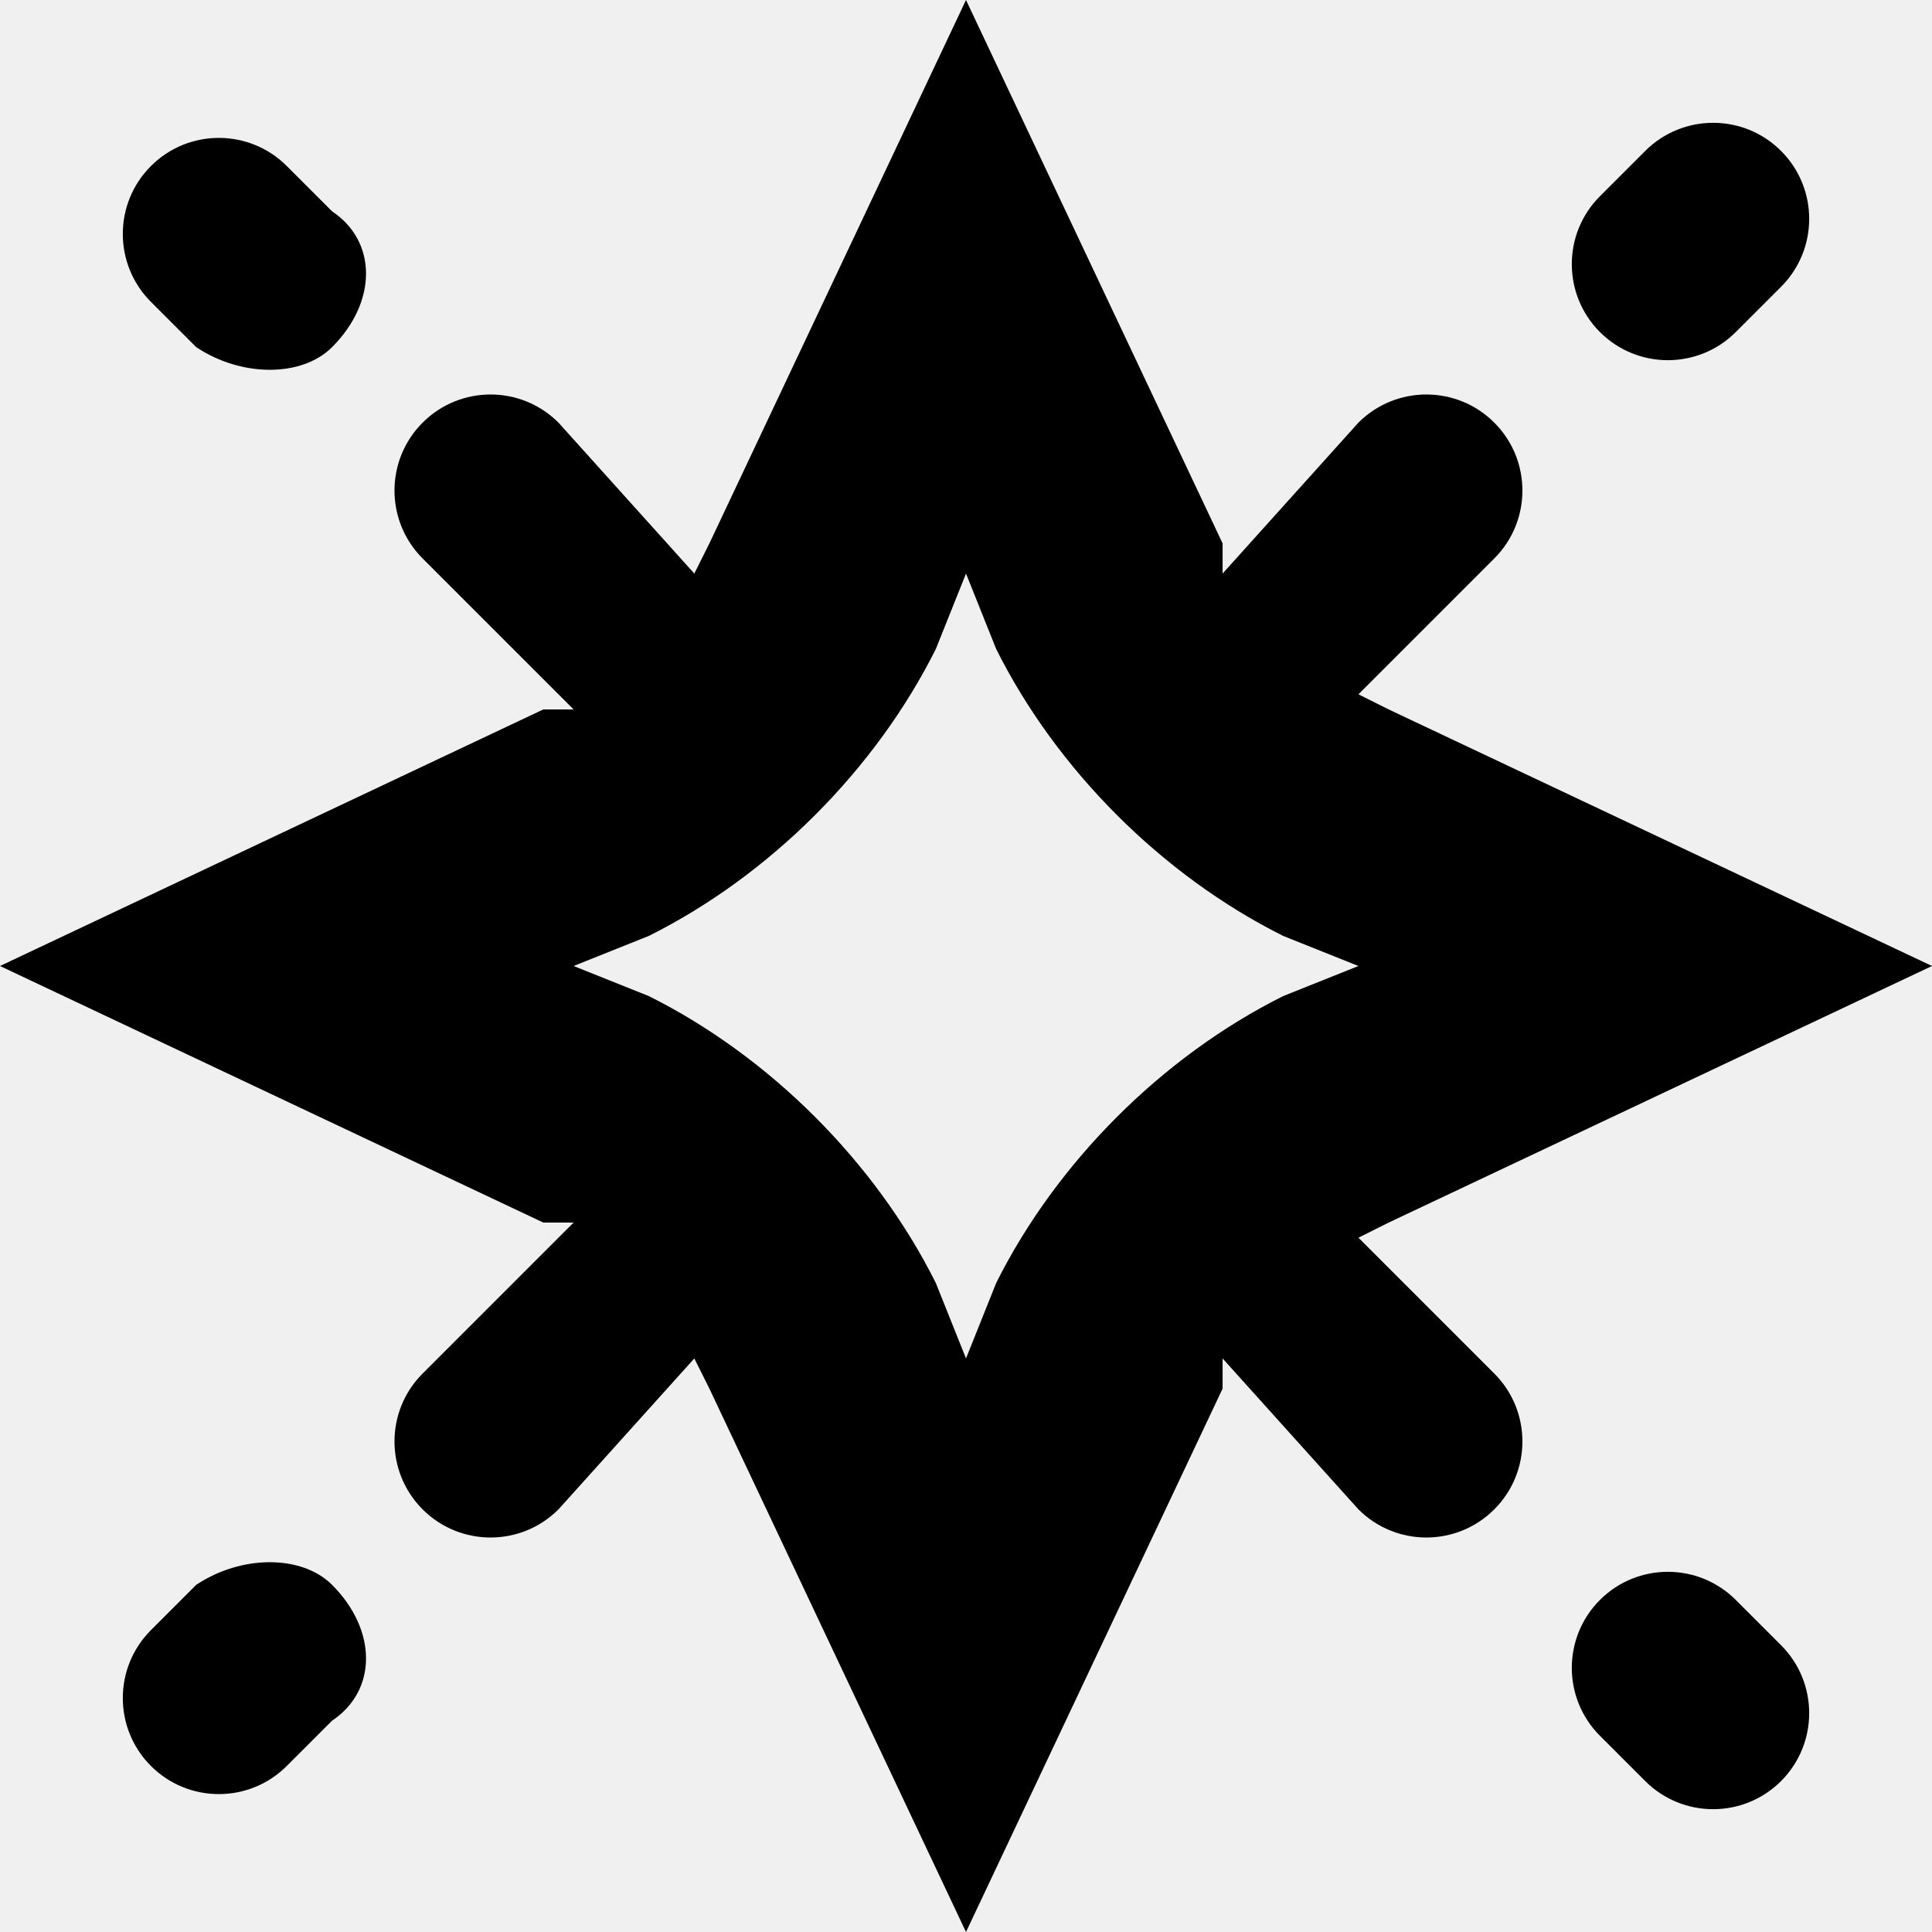
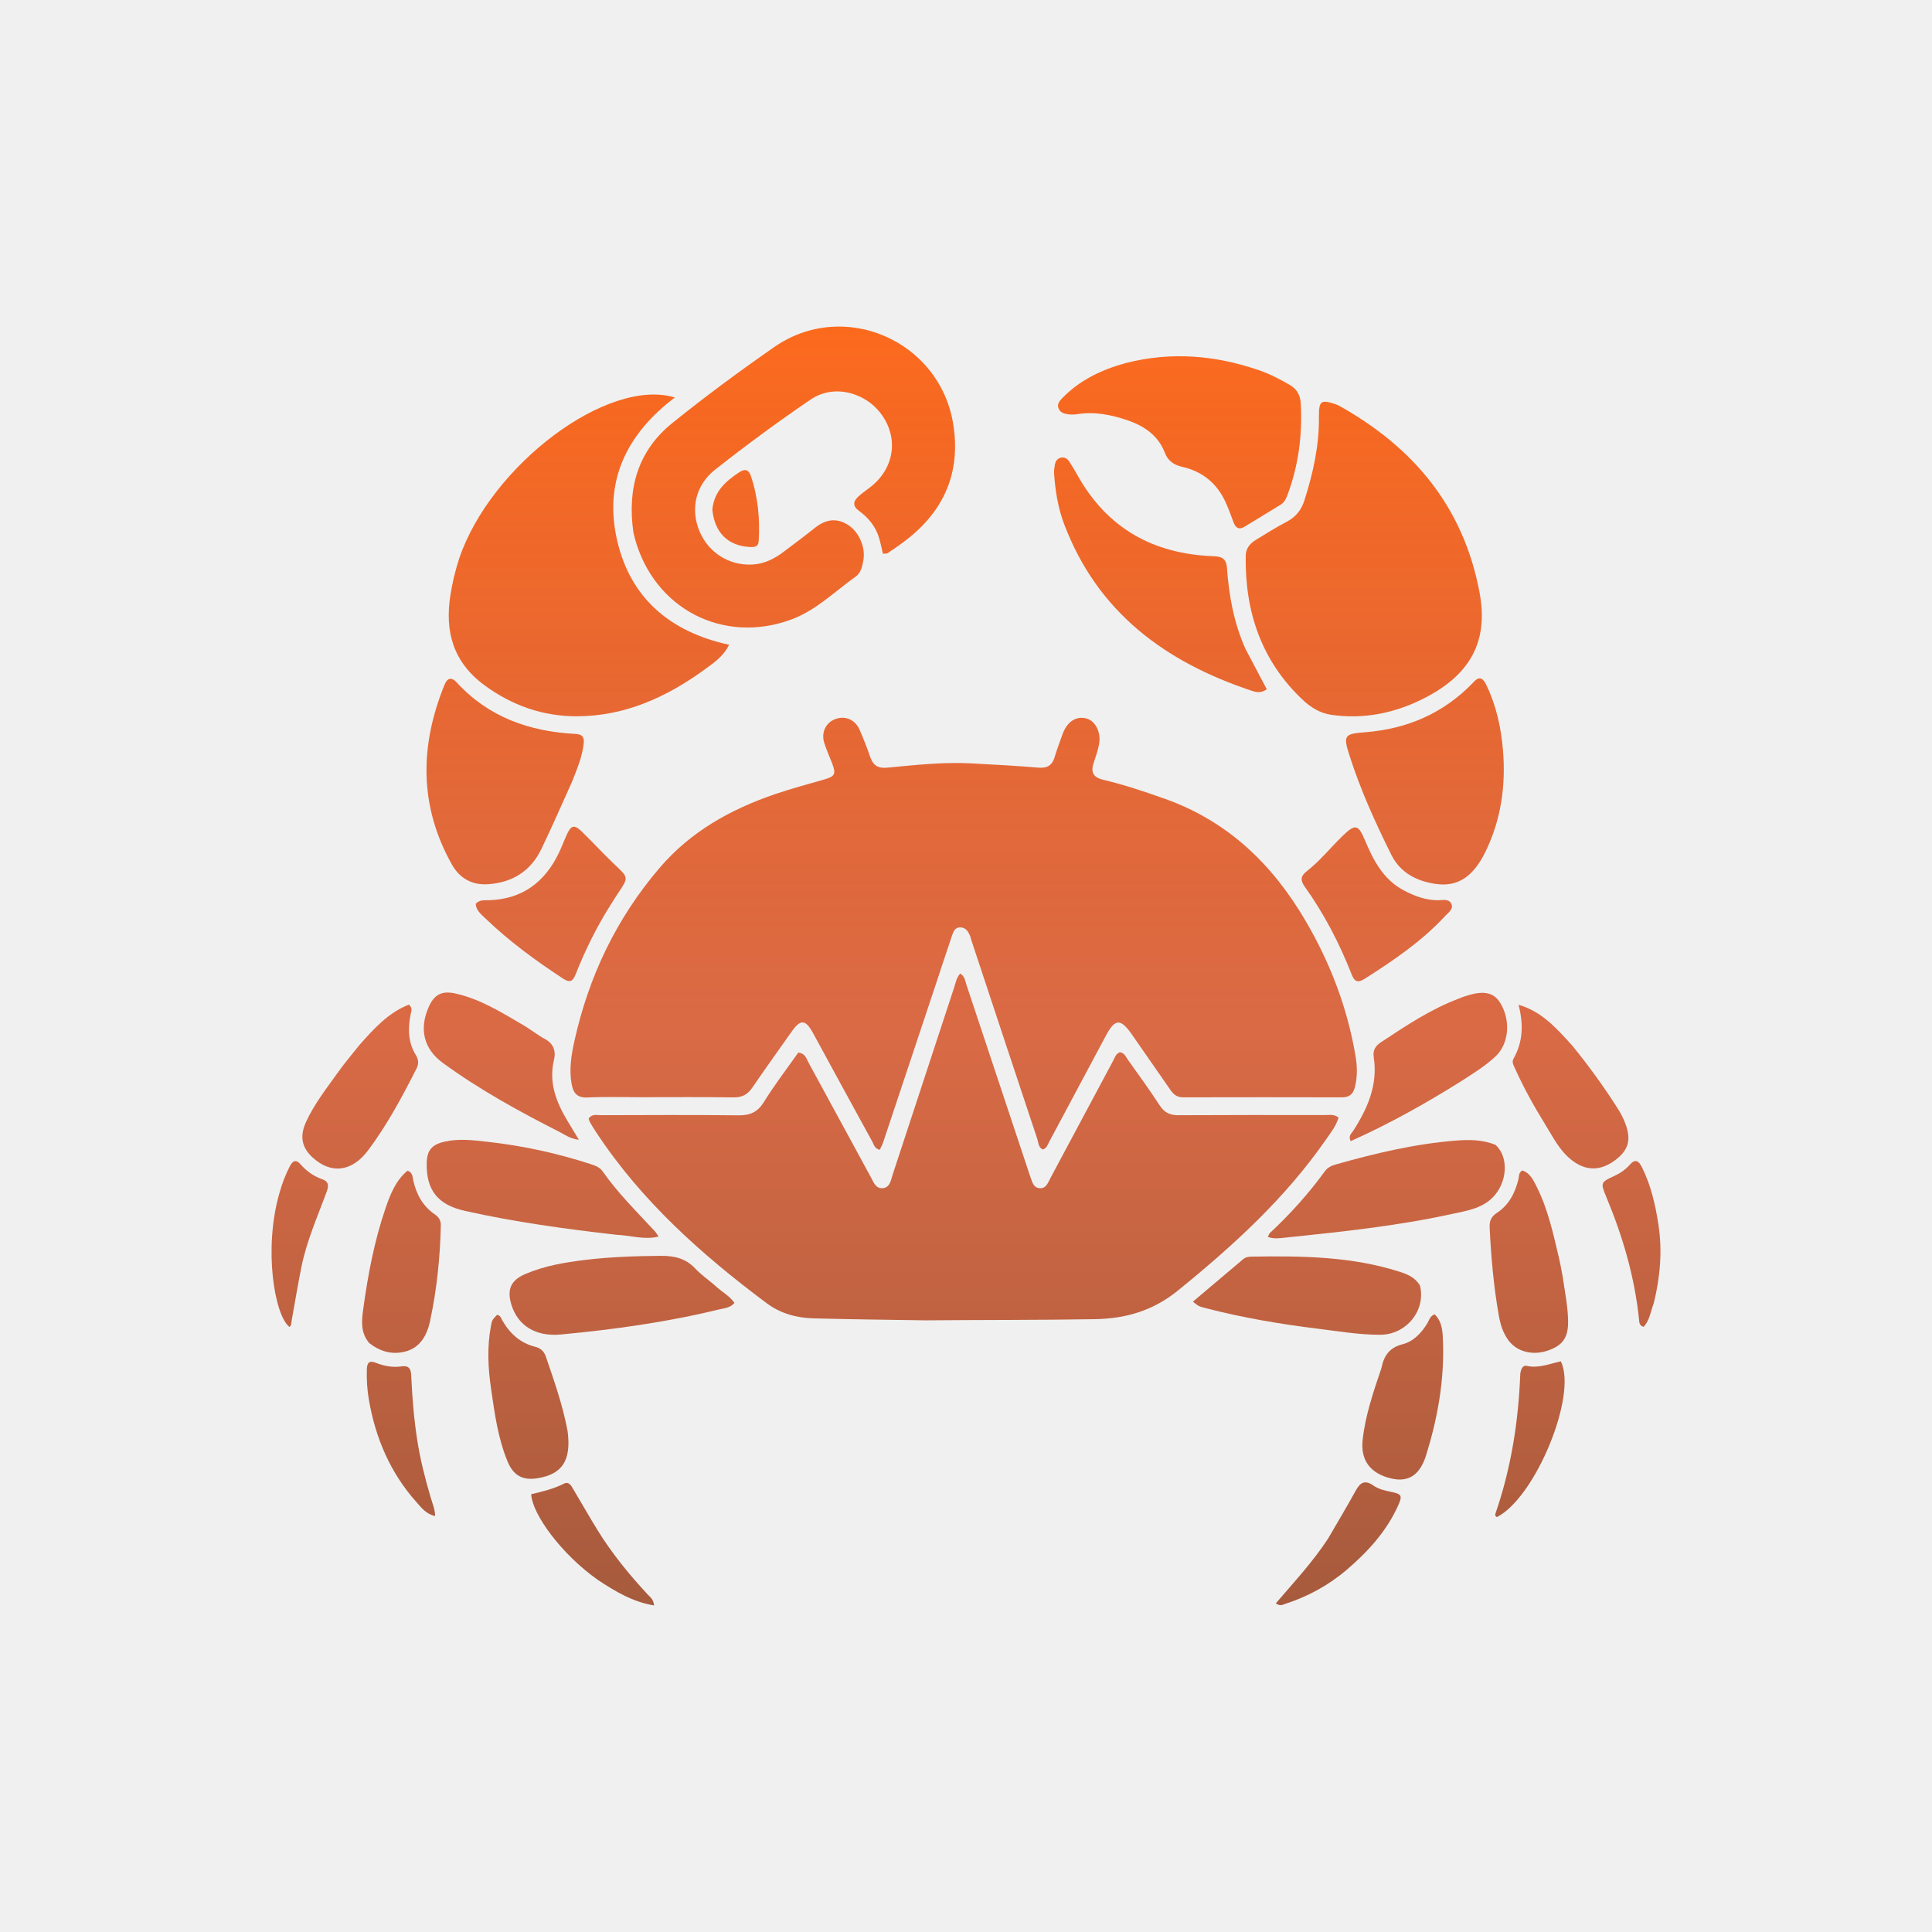
- <svg xmlns="http://www.w3.org/2000/svg" viewBox="0 0 128 128">
-   <path fill-rule="evenodd" d="M81 36 64 0 47 36l-1 2-9-10a6 6 0 0 0-9 9l10 10h-2L0 64l36 17h2L28 91a6 6 0 1 0 9 9l9-10 1 2 17 36 17-36v-2l9 10a6 6 0 1 0 9-9l-9-9 2-1 36-17-36-17-2-1 9-9a6 6 0 1 0-9-9l-9 10v-2Zm-17 2-2 5c-4 8-11 15-19 19l-5 2 5 2c8 4 15 11 19 19l2 5 2-5c4-8 11-15 19-19l5-2-5-2c-8-4-15-11-19-19l-2-5Z" clip-rule="evenodd" />
-   <path d="M118 19a6 6 0 0 0-9-9l-3 3a6 6 0 1 0 9 9l3-3Zm-96 4c-2 2-6 2-9 0l-3-3a6 6 0 1 1 9-9l3 3c3 2 3 6 0 9Zm0 82c-2-2-6-2-9 0l-3 3a6 6 0 1 0 9 9l3-3c3-2 3-6 0-9Zm96 4a6 6 0 0 1-9 9l-3-3a6 6 0 1 1 9-9l3 3Z" />
-   <style>path{fill:#000}@media (prefers-color-scheme:dark){path{fill:#fff}}</style>
+ <svg xmlns="http://www.w3.org/2000/svg" xmlns:xlink="http://www.w3.org/1999/xlink" width="1000mm" height="1000mm" viewBox="0 0 1000 1000" version="1.1" id="svg1" xml:space="preserve">
+   <defs id="defs1">
+     <linearGradient id="linearGradient43">
+       <stop style="stop-color:#ff6a1a;stop-opacity:1;" offset="0" id="stop44" />
+       <stop style="stop-color:#d34516;stop-opacity:0.784;" offset="0.546" id="stop46" />
+       <stop style="stop-color:#8c2f0a;stop-opacity:0.784;" offset="1" id="stop47" />
+     </linearGradient>
+     <linearGradient xlink:href="#linearGradient43" id="linearGradient45" x1="515.431" y1="183.013" x2="515.431" y2="854.633" gradientUnits="userSpaceOnUse" />
+     <linearGradient xlink:href="#linearGradient43" id="linearGradient35" gradientUnits="userSpaceOnUse" x1="515.431" y1="183.013" x2="515.431" y2="854.633" />
+     <linearGradient xlink:href="#linearGradient43" id="linearGradient36" gradientUnits="userSpaceOnUse" x1="515.431" y1="183.013" x2="515.431" y2="854.633" />
+     <linearGradient xlink:href="#linearGradient43" id="linearGradient38" gradientUnits="userSpaceOnUse" x1="515.431" y1="183.013" x2="515.431" y2="854.633" />
+     <linearGradient xlink:href="#linearGradient43" id="linearGradient39" gradientUnits="userSpaceOnUse" x1="515.431" y1="183.013" x2="515.431" y2="854.633" />
+     <linearGradient xlink:href="#linearGradient43" id="linearGradient40" gradientUnits="userSpaceOnUse" x1="515.431" y1="183.013" x2="515.431" y2="854.633" />
+     <linearGradient xlink:href="#linearGradient43" id="linearGradient41" gradientUnits="userSpaceOnUse" x1="515.431" y1="183.013" x2="515.431" y2="854.633" />
+     <linearGradient xlink:href="#linearGradient43" id="linearGradient44" gradientUnits="userSpaceOnUse" x1="515.431" y1="183.013" x2="515.431" y2="854.633" />
+     <linearGradient xlink:href="#linearGradient43" id="linearGradient46" gradientUnits="userSpaceOnUse" x1="515.431" y1="183.013" x2="515.431" y2="854.633" />
+     <linearGradient xlink:href="#linearGradient43" id="linearGradient47" gradientUnits="userSpaceOnUse" x1="515.431" y1="183.013" x2="515.431" y2="854.633" />
+     <linearGradient xlink:href="#linearGradient43" id="linearGradient48" gradientUnits="userSpaceOnUse" x1="515.431" y1="183.013" x2="515.431" y2="854.633" />
+     <linearGradient xlink:href="#linearGradient43" id="linearGradient49" gradientUnits="userSpaceOnUse" x1="515.431" y1="183.013" x2="515.431" y2="854.633" />
+     <linearGradient xlink:href="#linearGradient43" id="linearGradient50" gradientUnits="userSpaceOnUse" x1="515.431" y1="183.013" x2="515.431" y2="854.633" />
+     <linearGradient xlink:href="#linearGradient43" id="linearGradient51" gradientUnits="userSpaceOnUse" x1="515.431" y1="183.013" x2="515.431" y2="854.633" />
+     <linearGradient xlink:href="#linearGradient43" id="linearGradient52" gradientUnits="userSpaceOnUse" x1="515.431" y1="183.013" x2="515.431" y2="854.633" />
+     <linearGradient xlink:href="#linearGradient43" id="linearGradient53" gradientUnits="userSpaceOnUse" x1="515.431" y1="183.013" x2="515.431" y2="854.633" />
+     <linearGradient xlink:href="#linearGradient43" id="linearGradient54" gradientUnits="userSpaceOnUse" x1="515.431" y1="183.013" x2="515.431" y2="854.633" />
+     <linearGradient xlink:href="#linearGradient43" id="linearGradient55" gradientUnits="userSpaceOnUse" x1="515.431" y1="183.013" x2="515.431" y2="854.633" />
+     <linearGradient xlink:href="#linearGradient43" id="linearGradient56" gradientUnits="userSpaceOnUse" x1="515.431" y1="183.013" x2="515.431" y2="854.633" />
+     <linearGradient xlink:href="#linearGradient43" id="linearGradient57" gradientUnits="userSpaceOnUse" x1="515.431" y1="183.013" x2="515.431" y2="854.633" />
+     <linearGradient xlink:href="#linearGradient43" id="linearGradient58" gradientUnits="userSpaceOnUse" x1="515.431" y1="183.013" x2="515.431" y2="854.633" />
+     <linearGradient xlink:href="#linearGradient43" id="linearGradient59" gradientUnits="userSpaceOnUse" x1="515.431" y1="183.013" x2="515.431" y2="854.633" />
+     <linearGradient xlink:href="#linearGradient43" id="linearGradient60" gradientUnits="userSpaceOnUse" x1="515.431" y1="183.013" x2="515.431" y2="854.633" />
+     <linearGradient xlink:href="#linearGradient43" id="linearGradient61" gradientUnits="userSpaceOnUse" x1="515.431" y1="183.013" x2="515.431" y2="854.633" />
+     <linearGradient xlink:href="#linearGradient43" id="linearGradient62" gradientUnits="userSpaceOnUse" x1="515.431" y1="183.013" x2="515.431" y2="854.633" />
+     <linearGradient xlink:href="#linearGradient43" id="linearGradient63" gradientUnits="userSpaceOnUse" x1="515.431" y1="183.013" x2="515.431" y2="854.633" />
+     <linearGradient xlink:href="#linearGradient43" id="linearGradient64" gradientUnits="userSpaceOnUse" x1="515.431" y1="183.013" x2="515.431" y2="854.633" />
+     <linearGradient xlink:href="#linearGradient43" id="linearGradient65" gradientUnits="userSpaceOnUse" x1="515.431" y1="183.013" x2="515.431" y2="854.633" />
+     <linearGradient xlink:href="#linearGradient43" id="linearGradient66" gradientUnits="userSpaceOnUse" x1="515.431" y1="183.013" x2="515.431" y2="854.633" />
+     <linearGradient xlink:href="#linearGradient43" id="linearGradient67" gradientUnits="userSpaceOnUse" x1="515.431" y1="183.013" x2="515.431" y2="854.633" />
+     <linearGradient xlink:href="#linearGradient43" id="linearGradient68" gradientUnits="userSpaceOnUse" x1="515.431" y1="183.013" x2="515.431" y2="854.633" />
+   </defs>
+   <g id="g7" transform="matrix(1.070377,0,0,1.070377,-51.70564,-55.33601)" style="fill:url(#linearGradient45);fill-opacity:1;stroke:none;stroke-opacity:1">
+     <path fill="#000000" opacity="1" stroke="none" d="m 358,582.275 c -8.831,0.007 -17.177,-0.284 -25.488,0.129 -5.268,0.261 -7.068,-2.26 -7.84,-6.804 -1.172,-6.893 -0.108,-13.645 1.353,-20.282 6.886,-31.29 20.281,-59.381 41.176,-83.871 14.999,-17.58 34.254,-28.297 55.675,-35.653 7.862,-2.7 15.918,-4.846 23.914,-7.143 5.263,-1.512 5.903,-2.652 3.899,-7.837 -1.26,-3.262 -2.702,-6.463 -3.775,-9.785 -1.611,-4.986 0.628,-9.773 5.143,-11.537 4.863,-1.9 9.727,0.078 11.925,5.115 1.863,4.269 3.592,8.612 5.082,13.023 1.382,4.094 3.722,5.722 8.206,5.297 13.414,-1.269 26.838,-2.796 40.352,-2.101 10.967,0.564 21.936,1.171 32.878,2.077 4.251,0.352 6.593,-1.111 7.791,-5.105 1.099,-3.663 2.454,-7.251 3.74,-10.856 2.216,-6.213 6.46,-9.085 11.524,-7.846 4.427,1.083 7.373,6.845 6.198,12.677 -0.622,3.087 -1.684,6.093 -2.665,9.097 -1.46,4.471 0.143,6.823 4.682,7.903 10.203,2.426 20.127,5.736 30.018,9.268 30.397,10.855 51.94,31.717 67.907,59.034 11.87,20.308 20.175,41.968 24.09,65.222 0.862,5.118 1.009,10.25 -0.359,15.351 -0.853,3.18 -2.711,4.692 -6.09,4.685 -25.66,-0.056 -51.319,-0.07 -76.979,-0.002 -2.912,0.008 -4.6,-1.439 -6.093,-3.599 -6.158,-8.905 -12.346,-17.789 -18.527,-26.678 -5.587,-8.034 -8.229,-7.872 -12.77,0.665 -9.073,17.056 -18.18,34.094 -27.308,51.121 -0.757,1.411 -1.17,3.198 -3.135,3.698 -2.144,-1.022 -2.029,-3.311 -2.621,-5.085 -10.687,-32.056 -21.295,-64.138 -31.916,-96.216 -0.209,-0.632 -0.308,-1.305 -0.56,-1.917 -0.853,-2.07 -1.96,-3.968 -4.494,-4.153 -2.84,-0.206 -3.619,2.059 -4.309,4.085 -2.791,8.193 -5.459,16.427 -8.192,24.64 -8.357,25.112 -16.717,50.224 -25.103,75.326 -0.406,1.214 -1.071,2.341 -1.598,3.47 -2.527,-0.481 -2.859,-2.564 -3.684,-4.067 -9.54,-17.37 -19.023,-34.772 -28.487,-52.184 -3.732,-6.867 -6.108,-7.059 -10.511,-0.79 -6.318,8.996 -12.76,17.907 -18.949,26.99 -2.291,3.362 -4.966,4.781 -9.113,4.721 -14.826,-0.215 -29.657,-0.083 -44.986,-0.082 z" id="path1" style="fill:url(#linearGradient35);fill-opacity:1;stroke:none;stroke-opacity:1" />
+     <path fill="#000000" opacity="1" stroke="none" d="m 496,690.17 c -18.491,-0.301 -36.485,-0.464 -54.47,-0.965 -8.123,-0.226 -15.909,-2.403 -22.495,-7.323 -31.532,-23.556 -60.668,-49.535 -82.509,-82.766 -1.006,-1.53 -1.969,-3.089 -2.893,-4.67 -0.323,-0.554 -0.466,-1.213 -0.687,-1.813 1.579,-2.409 3.926,-1.667 5.951,-1.671 22.166,-0.049 44.334,-0.191 66.497,0.07 5.588,0.066 9.214,-1.476 12.273,-6.408 5.154,-8.308 11.141,-16.1 16.653,-23.932 3.513,0.399 3.969,3.03 5.018,4.95 10.063,18.423 20.043,36.891 30.088,55.323 1.327,2.434 2.393,5.706 5.881,5.289 3.44,-0.411 3.78,-3.882 4.638,-6.485 9.955,-30.199 19.843,-60.421 29.775,-90.628 0.746,-2.269 1.138,-4.756 2.928,-6.68 2.264,1.435 2.368,3.568 2.971,5.374 9.958,29.852 19.877,59.718 29.805,89.58 0.315,0.948 0.579,1.917 0.955,2.84 0.983,2.409 1.297,5.645 4.52,6.001 3.329,0.368 4.219,-2.757 5.446,-5.049 10.071,-18.797 20.102,-37.615 30.161,-56.419 0.843,-1.576 1.316,-3.467 3.277,-4.254 2.171,0.199 2.867,2.108 3.879,3.533 5.21,7.336 10.524,14.608 15.42,22.151 2.28,3.513 4.98,4.781 9.055,4.758 23.665,-0.136 47.332,-0.087 70.998,-0.075 2.093,10e-4 4.325,-0.521 6.453,1.237 -1.196,4.103 -3.816,7.334 -6.137,10.68 -19.677,28.365 -44.859,51.271 -71.482,72.892 -12.048,9.784 -25.103,13.648 -40.496,13.902 -26.994,0.446 -53.983,0.319 -81.474,0.557 z" id="path2" style="fill:url(#linearGradient36);fill-opacity:1;stroke:none;stroke-opacity:1" />
+     <path fill="#000000" opacity="1" stroke="none" d="m 695.194,247.538 c 36.475,20.174 60.742,49.133 68.546,90.518 4.518,23.957 -4.416,40.617 -28.803,52.303 -13.422,6.432 -27.709,9.13 -42.669,7.033 -5.517,-0.773 -10.036,-3.539 -13.958,-7.227 -20.082,-18.889 -28.009,-42.644 -27.621,-69.672 0.051,-3.533 2.007,-5.95 4.823,-7.679 4.961,-3.046 9.903,-6.153 15.057,-8.843 4.453,-2.324 7.061,-5.747 8.558,-10.454 4.155,-13.064 7.098,-26.282 6.972,-40.112 -0.075,-8.209 0.976,-8.748 9.094,-5.869 z" id="path3" style="fill:url(#linearGradient38);fill-opacity:1;stroke:none;stroke-opacity:1" />
+     <path fill="#000000" opacity="1" stroke="none" d="m 270.41,321.6 c 15.302,-44.873 71.682,-87.514 104.238,-77.69 -23.358,17.66 -34.429,40.461 -27.961,68.908 6.42,28.232 25.744,44.467 54.179,50.671 -2.815,5.724 -7.328,8.669 -11.503,11.726 -18.512,13.555 -38.868,22.833 -62.17,22.853 -16.301,0.014 -31.233,-5.151 -44.647,-15.035 -15.153,-11.165 -19.221,-25.973 -16.429,-43.595 0.938,-5.919 2.302,-11.754 4.294,-17.838 z" id="path4" style="fill:url(#linearGradient39);fill-opacity:1;stroke:none;stroke-opacity:1" />
+     <path fill="#000000" opacity="1" stroke="none" d="m 354.584,309.054 c -3.027,-21.22 2.25,-39.402 18.817,-52.775 15.926,-12.855 32.452,-25.025 49.252,-36.724 33.736,-23.492 80.378,-3.108 86.672,37.651 3.553,23.006 -4.482,41.469 -22.784,55.602 -2.894,2.235 -5.926,4.294 -8.951,6.35 -0.471,0.32 -1.252,0.183 -2.325,0.308 -0.645,-2.664 -1.14,-5.244 -1.9,-7.743 -1.663,-5.468 -5.126,-9.688 -9.676,-13 -3.165,-2.304 -2.865,-4.61 -0.262,-6.954 1.726,-1.554 3.628,-2.917 5.485,-4.321 11.443,-8.648 14.034,-22.919 6.25,-34.496 -7.73,-11.497 -23.518,-15.752 -34.75,-8.123 -15.826,10.75 -31.265,22.131 -46.297,33.969 -9.64,7.592 -11.95,19.221 -7.594,29.701 4.348,10.463 14.446,16.827 25.718,16.185 5.709,-0.325 10.561,-2.798 15.021,-6.159 5.053,-3.808 10.123,-7.598 15.069,-11.541 5.105,-4.07 10.377,-5.086 16.098,-1.435 5.224,3.334 8.482,10.848 7.392,16.94 -0.534,2.985 -1.113,6.169 -3.676,7.987 -10.146,7.192 -19.09,16.277 -31.014,20.722 -33.067,12.325 -66.613,-5.112 -75.868,-39.298 -0.217,-0.802 -0.405,-1.612 -0.678,-2.846 z" id="path5" style="fill:url(#linearGradient40);fill-opacity:1;stroke:none;stroke-opacity:1" />
+     <path fill="#000000" opacity="1" stroke="none" d="m 592.537,227.292 c 22.182,-5.678 43.55,-3.791 64.63,3.456 5.223,1.796 10.07,4.328 14.831,7.088 3.501,2.03 5.091,5.003 5.311,8.983 0.834,15.13 -1.076,29.847 -6.366,44.086 -0.703,1.893 -1.505,3.707 -3.334,4.823 -5.822,3.552 -11.639,7.113 -17.462,10.664 -2.691,1.641 -4.314,0.657 -5.337,-2.096 -1.216,-3.272 -2.395,-6.569 -3.842,-9.74 -4.137,-9.062 -11.126,-14.85 -20.818,-17.066 -4.078,-0.932 -6.993,-2.781 -8.513,-6.755 -3.247,-8.493 -10.082,-13.093 -18.206,-15.839 -7.742,-2.616 -15.725,-4.26 -24.023,-2.937 -1.463,0.233 -3.005,0.262 -4.475,0.086 -2.008,-0.241 -4.023,-0.806 -4.801,-3.002 -0.732,-2.063 0.619,-3.547 1.872,-4.841 8.349,-8.623 18.738,-13.625 30.534,-16.909 z" id="path6" style="fill:url(#linearGradient41);fill-opacity:1;stroke:none;stroke-opacity:1" />
+     <path fill="#000000" opacity="1" stroke="none" d="m 760.66,381.792 c 3.261,-3.784 4.99,-1.758 6.428,1.226 4.758,9.88 7.067,20.453 7.988,31.256 1.45,17.017 -0.814,33.531 -8.341,49.072 -5.873,12.124 -13.325,17.245 -23.822,15.839 -9.355,-1.254 -17.454,-5.386 -21.777,-14.073 -7.775,-15.626 -15.004,-31.554 -20.309,-48.214 -3.11,-9.767 -2.343,-10.314 7.74,-11.121 20.15,-1.613 37.673,-9.045 52.093,-23.984 z" id="path7" style="fill:url(#linearGradient44);fill-opacity:1;stroke:none;stroke-opacity:1" />
+     <path fill="#000000" opacity="1" stroke="none" d="m 324.906,429.773 c -5.044,11.102 -9.729,21.951 -14.865,32.581 -5.149,10.656 -14.063,16.146 -25.77,16.926 -7.692,0.512 -13.682,-2.851 -17.419,-9.493 -15.932,-28.318 -15.591,-57.395 -3.618,-86.903 1.304,-3.215 3.274,-4.076 5.941,-1.165 15.442,16.852 35.238,23.723 57.459,24.885 3.342,0.175 4.27,1.552 3.918,4.742 -0.705,6.393 -3.22,12.187 -5.647,18.427 z" id="path8" style="fill:url(#linearGradient46);fill-opacity:1;stroke:none;stroke-opacity:1" />
+     <path fill="#000000" opacity="1" stroke="none" d="m 650.567,365.46 c 3.539,6.737 6.921,13.129 10.306,19.527 -2.85,2.114 -5.312,1.403 -7.63,0.629 -41.586,-13.879 -74.185,-37.904 -90.315,-80.372 -2.975,-7.832 -4.317,-16.05 -4.887,-24.384 -0.101,-1.471 0.116,-2.99 0.372,-4.454 0.308,-1.754 1.241,-3.133 3.147,-3.435 1.673,-0.265 2.947,0.611 3.799,1.92 1.452,2.23 2.808,4.527 4.113,6.848 14.342,25.504 36.57,37.804 65.389,38.907 4.044,0.155 6.43,0.923 6.773,5.741 0.948,13.321 3.285,26.402 8.932,39.073 z" id="path9" style="fill:url(#linearGradient47);fill-opacity:1;stroke:none;stroke-opacity:1" />
+     <path fill="#000000" opacity="1" stroke="none" d="m 771.434,605.271 c 6.689,5.907 5.785,18.526 -1.458,25.632 -5.454,5.351 -12.7,6.32 -19.633,7.843 -26.663,5.858 -53.777,8.64 -80.876,11.46 -2.528,0.263 -5.205,0.685 -8.085,-0.382 0.449,-0.857 0.611,-1.528 1.033,-1.92 9.779,-9.094 18.671,-18.978 26.52,-29.784 1.367,-1.882 3.219,-2.743 5.361,-3.348 19.056,-5.384 38.268,-9.973 58.08,-11.53 6.338,-0.498 12.644,-0.497 19.058,2.028 z" id="path10" style="fill:url(#linearGradient48);fill-opacity:1;stroke:none;stroke-opacity:1" />
+     <path fill="#000000" opacity="1" stroke="none" d="m 346.429,648.801 c -24.898,-2.843 -49.258,-6.174 -73.302,-11.557 -13.071,-2.926 -18.777,-9.984 -18.472,-23.193 0.142,-6.187 2.547,-8.904 8.695,-10.301 6.987,-1.587 13.978,-0.663 20.884,0.106 16.896,1.882 33.462,5.483 49.648,10.749 2.246,0.731 4.434,1.509 5.861,3.548 7.388,10.557 16.555,19.562 25.257,28.972 0.543,0.587 0.925,1.324 1.765,2.55 -7.029,1.68 -13.445,-0.595 -20.337,-0.875 z" id="path11" style="fill:url(#linearGradient49);fill-opacity:1;stroke:none;stroke-opacity:1" />
+     <path fill="#000000" opacity="1" stroke="none" d="m 734.946,673.355 c 2.989,11.963 -6.543,23.741 -19.186,23.788 -10.166,0.037 -20.218,-1.698 -30.287,-2.939 -18.176,-2.24 -36.21,-5.303 -53.961,-9.883 -3.604,-0.93 -3.6,-0.946 -6.349,-3.192 8.152,-6.892 16.244,-13.736 24.341,-20.573 1.229,-1.038 2.799,-1.176 4.26,-1.199 24.012,-0.378 47.973,-0.128 71.185,7.271 3.818,1.217 7.596,2.646 9.998,6.728 z" id="path12" style="fill:url(#linearGradient50);fill-opacity:1;stroke:none;stroke-opacity:1" />
+     <path fill="#000000" opacity="1" stroke="none" d="m 393.842,673.139 c 3.213,3.103 7.058,4.991 9.642,8.576 -2.086,2.545 -5.112,2.594 -7.697,3.226 -25.094,6.127 -50.614,9.66 -76.298,12.072 -12.097,1.136 -20.758,-4.223 -23.882,-14.398 -2.266,-7.378 -0.293,-11.852 6.777,-14.873 9.279,-3.965 19.173,-5.619 29.067,-6.81 12.059,-1.452 24.212,-1.847 36.377,-1.953 6.486,-0.057 12.043,1.192 16.657,6.12 2.714,2.898 6.038,5.224 9.356,8.039 z" id="path13" style="fill:url(#linearGradient51);fill-opacity:1;stroke:none;stroke-opacity:1" />
+     <path fill="#000000" opacity="1" stroke="none" d="m 754.624,574.689 c -17.294,10.867 -34.789,20.581 -53.163,28.825 -1.305,-2.557 0.358,-3.668 1.176,-4.936 7.002,-10.859 12.023,-22.276 9.966,-35.632 -0.534,-3.464 0.83,-5.501 3.663,-7.368 12.085,-7.967 24.093,-16.038 37.789,-21.109 0.311,-0.115 0.604,-0.281 0.915,-0.396 10.007,-3.692 15.44,-2.931 18.828,2.633 5.131,8.427 4.235,19.708 -2.304,25.838 -4.99,4.679 -10.82,8.273 -16.87,12.145 z" id="path14" style="fill:url(#linearGradient52);fill-opacity:1;stroke:none;stroke-opacity:1" />
+     <path fill="#000000" opacity="1" stroke="none" d="m 746.441,495.415 c -11.324,11.962 -24.551,20.886 -38.037,29.478 -2.835,1.806 -4.837,2.213 -6.408,-1.799 -5.901,-15.068 -13.305,-29.391 -22.73,-42.579 -2.239,-3.132 -2.03,-5.204 0.944,-7.521 6.458,-5.031 11.539,-11.49 17.402,-17.144 6.022,-5.807 7.498,-5.537 10.684,2.048 4.112,9.788 8.847,19.05 18.802,24.344 5.054,2.688 10.255,4.639 16.083,4.785 2.5,0.063 5.964,-1.019 7.068,2.01 0.94,2.578 -2.024,4.238 -3.808,6.377 z" id="path15" style="fill:url(#linearGradient53);fill-opacity:1;stroke:none;stroke-opacity:1" />
+     <path fill="#000000" opacity="1" stroke="none" d="m 306.919,551.048 c 1.703,1.098 3.041,2.12 4.517,2.87 4.348,2.209 5.849,5.732 4.75,10.328 -2.597,10.865 1.049,20.31 6.471,29.382 1.663,2.782 3.354,5.546 5.583,9.226 -4.205,-0.464 -6.587,-2.366 -9.13,-3.659 -19.594,-9.962 -38.862,-20.511 -56.656,-33.496 -9.254,-6.753 -11.527,-16.395 -6.889,-26.958 2.655,-6.045 6.278,-8.05 12.716,-6.666 12.096,2.599 22.409,9.127 32.895,15.237 1.867,1.088 3.63,2.352 5.744,3.735 z" id="path16" style="fill:url(#linearGradient54);fill-opacity:1;stroke:none;stroke-opacity:1" />
+     <path fill="#000000" opacity="1" stroke="none" d="m 343.862,488.803 c -7.007,11.02 -12.574,22.37 -17.244,34.153 -1.301,3.282 -2.79,4.084 -5.907,2.043 -13.397,-8.775 -26.285,-18.2 -37.838,-29.336 -1.972,-1.901 -4.32,-3.717 -4.534,-6.897 1.835,-2.094 4.303,-1.684 6.535,-1.76 15.984,-0.542 26.816,-8.665 33.612,-22.729 1.446,-2.993 2.602,-6.125 3.98,-9.153 1.975,-4.34 3.577,-4.775 6.994,-1.473 5.505,5.319 10.663,11.001 16.223,16.258 6.534,6.178 6.646,6.047 1.609,13.544 -1.114,1.657 -2.158,3.361 -3.43,5.35 z" id="path17" style="fill:url(#linearGradient55);fill-opacity:1;stroke:none;stroke-opacity:1" />
+     <path fill="#000000" opacity="1" stroke="none" d="m 808.651,557.381 c 8.013,9.837 15.224,19.819 21.849,30.218 1.158,1.817 2.218,3.726 3.073,5.701 3.845,8.881 2.657,14.246 -4.159,19.362 -7.276,5.462 -14.41,5.406 -21.455,-0.27 -5.724,-4.612 -8.855,-11.173 -12.609,-17.234 -5.348,-8.634 -10.26,-17.517 -14.442,-26.785 -0.68,-1.507 -1.66,-3.083 -0.716,-4.743 4.645,-8.176 4.851,-16.73 2.432,-26.057 11.237,3.197 18.449,11.46 26.026,19.808 z" id="path18" style="fill:url(#linearGradient56);fill-opacity:1;stroke:none;stroke-opacity:1" />
+     <path fill="#000000" opacity="1" stroke="none" d="m 803.858,668.402 c 1.092,7.492 2.536,14.497 2.724,21.685 0.214,8.176 -2.342,12.169 -9.882,14.725 -7.376,2.5 -14.885,0.507 -18.937,-4.941 -2.662,-3.58 -3.918,-7.705 -4.675,-11.982 -2.498,-14.099 -3.754,-28.331 -4.432,-42.626 -0.147,-3.11 0.693,-5.225 3.48,-7.045 5.871,-3.835 8.87,-9.753 10.471,-16.431 0.337,-1.407 -0.003,-3.071 1.858,-4.081 3.742,1.21 5.297,4.636 6.898,7.806 5.522,10.936 8.05,22.841 10.848,34.646 0.613,2.586 1.046,5.215 1.647,8.244 z" id="path19" style="fill:url(#linearGradient57);fill-opacity:1;stroke:none;stroke-opacity:1" />
+     <path fill="#000000" opacity="1" stroke="none" d="m 222.072,557.088 c 7.124,-8.08 14.123,-15.75 23.977,-19.61 1.95,1.834 1.113,3.294 0.836,4.686 -1.369,6.873 -1.288,13.582 2.534,19.754 1.382,2.232 1.421,4.326 0.27,6.584 -6.95,13.639 -14.165,27.154 -23.357,39.428 -7.898,10.547 -18.046,11.614 -26.912,3.438 -5.23,-4.823 -6.295,-10.225 -3.095,-17.196 4.051,-8.825 10.072,-16.42 15.662,-24.263 3.083,-4.327 6.555,-8.376 10.085,-12.82 z" id="path20" style="fill:url(#linearGradient58);fill-opacity:1;stroke:none;stroke-opacity:1" />
+     <path fill="#000000" opacity="1" stroke="none" d="m 226.808,701.108 c -4.231,-5.027 -3.622,-10.759 -2.895,-16.091 2.271,-16.657 5.376,-33.182 10.85,-49.139 2.31,-6.733 4.921,-13.399 10.632,-18.081 2.548,0.951 2.383,3.055 2.751,4.714 1.5,6.771 4.649,12.459 10.451,16.448 1.937,1.332 2.928,2.886 2.874,5.376 -0.34,15.513 -1.946,30.89 -5.168,46.057 -1.609,7.577 -5.315,13.885 -13.803,15.249 -5.635,0.906 -10.872,-0.69 -15.693,-4.533 z" id="path21" style="fill:url(#linearGradient59);fill-opacity:1;stroke:none;stroke-opacity:1" />
+     <path fill="#000000" opacity="1" stroke="none" d="m 716.283,713.362 c 1.231,-6.173 3.972,-10.042 10.264,-11.635 5.251,-1.33 9.047,-5.369 11.935,-10.065 0.92,-1.497 1.227,-3.516 3.556,-4.411 3.918,3.768 3.917,9.011 4.07,13.737 0.604,18.594 -2.682,36.727 -8.178,54.406 -3.055,9.825 -8.773,13.183 -16.955,11.227 -10.065,-2.406 -14.849,-8.799 -13.735,-18.735 1.322,-11.801 5.145,-22.975 9.045,-34.523 z" id="path22" style="fill:url(#linearGradient60);fill-opacity:1;stroke:none;stroke-opacity:1" />
+     <path fill="#000000" opacity="1" stroke="none" d="m 322.764,743.65 c 1.896,14.252 -2.515,20.962 -14.644,22.891 -6.99,1.112 -11.479,-1.269 -14.28,-7.938 -4.749,-11.31 -6.329,-23.383 -8.079,-35.384 -1.468,-10.07 -1.961,-20.188 -0.059,-30.284 0.551,-2.925 0.59,-2.918 2.944,-5.399 1.639,0.167 1.966,1.634 2.599,2.736 3.641,6.336 8.693,10.907 15.92,12.705 2.688,0.669 4.253,2.248 5.142,4.855 3.974,11.645 8.092,23.243 10.457,35.818 z" id="path23" style="fill:url(#linearGradient61);fill-opacity:1;stroke:none;stroke-opacity:1" />
+     <path fill="#000000" opacity="1" stroke="none" d="m 783.469,715.866 c 0.381,-2.203 1.204,-4.107 3.126,-3.677 5.827,1.303 11.1,-1.063 16.476,-2.187 8.142,16.327 -12.33,65.892 -30.88,75.29 -0.768,-0.289 -0.99,-0.928 -0.759,-1.598 7.538,-21.84 11.148,-44.373 12.038,-67.828 z" id="path24" style="fill:url(#linearGradient62);fill-opacity:1;stroke:none;stroke-opacity:1" />
+     <path fill="#000000" opacity="1" stroke="none" d="m 256.493,775.572 c 0.914,3.171 2.167,5.874 2.234,9.236 -4.408,-0.963 -6.622,-4.02 -8.973,-6.652 -12.637,-14.153 -19.832,-30.892 -23.045,-49.458 -0.852,-4.925 -1.179,-9.884 -1.01,-14.887 0.101,-3.002 1.075,-4.419 4.299,-3.133 4.06,1.62 8.214,2.391 12.665,1.746 4.651,-0.673 4.43,3.04 4.571,5.943 0.492,10.115 1.328,20.178 2.911,30.197 1.429,9.044 3.668,17.866 6.348,27.008 z" id="path25" style="fill:url(#linearGradient63);fill-opacity:1;stroke:none;stroke-opacity:1" />
+     <path fill="#000000" opacity="1" stroke="none" d="m 848.053,681.753 c -1.602,4.167 -1.989,8.447 -4.955,11.576 -2.169,-0.606 -2.079,-2.315 -2.22,-3.678 -2.127,-20.534 -7.877,-40.078 -15.791,-59.072 -2.938,-7.051 -2.771,-7.181 4.054,-10.339 2.778,-1.286 5.222,-2.983 7.211,-5.257 2.654,-3.034 4.329,-2.065 5.893,1.054 4.383,8.744 6.515,18.124 8.001,27.694 1.97,12.687 0.903,25.212 -2.192,38.021 z" id="path26" style="fill:url(#linearGradient64);fill-opacity:1;stroke:none;stroke-opacity:1" />
+     <path fill="#000000" opacity="1" stroke="none" d="m 690.584,795.601 c 4.611,-7.947 9.15,-15.522 13.406,-23.253 2.116,-3.844 4.426,-5.075 8.325,-2.369 2.475,1.717 5.396,2.487 8.381,3.075 5.645,1.113 5.923,1.885 3.415,7.298 -5.66,12.218 -14.531,21.855 -24.618,30.472 -8.848,7.559 -18.919,12.992 -29.993,16.551 -1.043,0.335 -2.113,1.157 -4.239,-0.362 8.681,-10.178 17.845,-19.927 25.324,-31.412 z" id="path27" style="fill:url(#linearGradient65);fill-opacity:1;stroke:none;stroke-opacity:1" />
+     <path fill="#000000" opacity="1" stroke="none" d="m 183.414,628.668 c 1.316,-4.728 2.933,-8.898 4.99,-12.907 1.341,-2.613 2.906,-3.713 5.215,-1.057 2.901,3.338 6.394,5.785 10.561,7.261 3.639,1.289 2.901,3.863 1.922,6.507 -4.382,11.832 -9.529,23.418 -12.031,35.866 -1.731,8.613 -3.178,17.284 -4.728,25.933 -0.197,1.1 -0.023,2.315 -1.086,3.1 -7.141,-5.566 -12.623,-37.529 -4.844,-64.703 z" id="path28" style="fill:url(#linearGradient66);fill-opacity:1;stroke:none;stroke-opacity:1" />
+     <path fill="#000000" opacity="1" stroke="none" d="m 337.386,815.676 c -17.575,-12.406 -31.684,-31.689 -32.217,-41.425 5.357,-1.258 10.818,-2.559 15.887,-5.13 2.377,-1.206 3.513,1.105 4.534,2.82 3.918,6.586 7.704,13.253 11.727,19.774 6.849,11.102 15.068,21.156 23.908,30.722 1.313,1.421 3.116,2.558 3.36,5.594 -10.284,-1.691 -18.681,-6.717 -27.199,-12.355 z" id="path29" style="fill:url(#linearGradient67);fill-opacity:1;stroke:none;stroke-opacity:1" />
+     <path fill="#000000" opacity="1" stroke="none" d="m 392.773,298.153 c 0.851,-8.941 6.571,-13.834 13.107,-18.15 2.524,-1.667 4.446,-1.281 5.437,1.618 3.536,10.336 4.53,21.008 3.859,31.855 -0.172,2.779 -2.329,2.844 -4.417,2.723 -10.444,-0.604 -16.905,-6.936 -17.987,-18.046 z" id="path30" style="display:inline;fill:url(#linearGradient68);fill-opacity:1;stroke:none;stroke-opacity:1" />
+   </g>
</svg>
